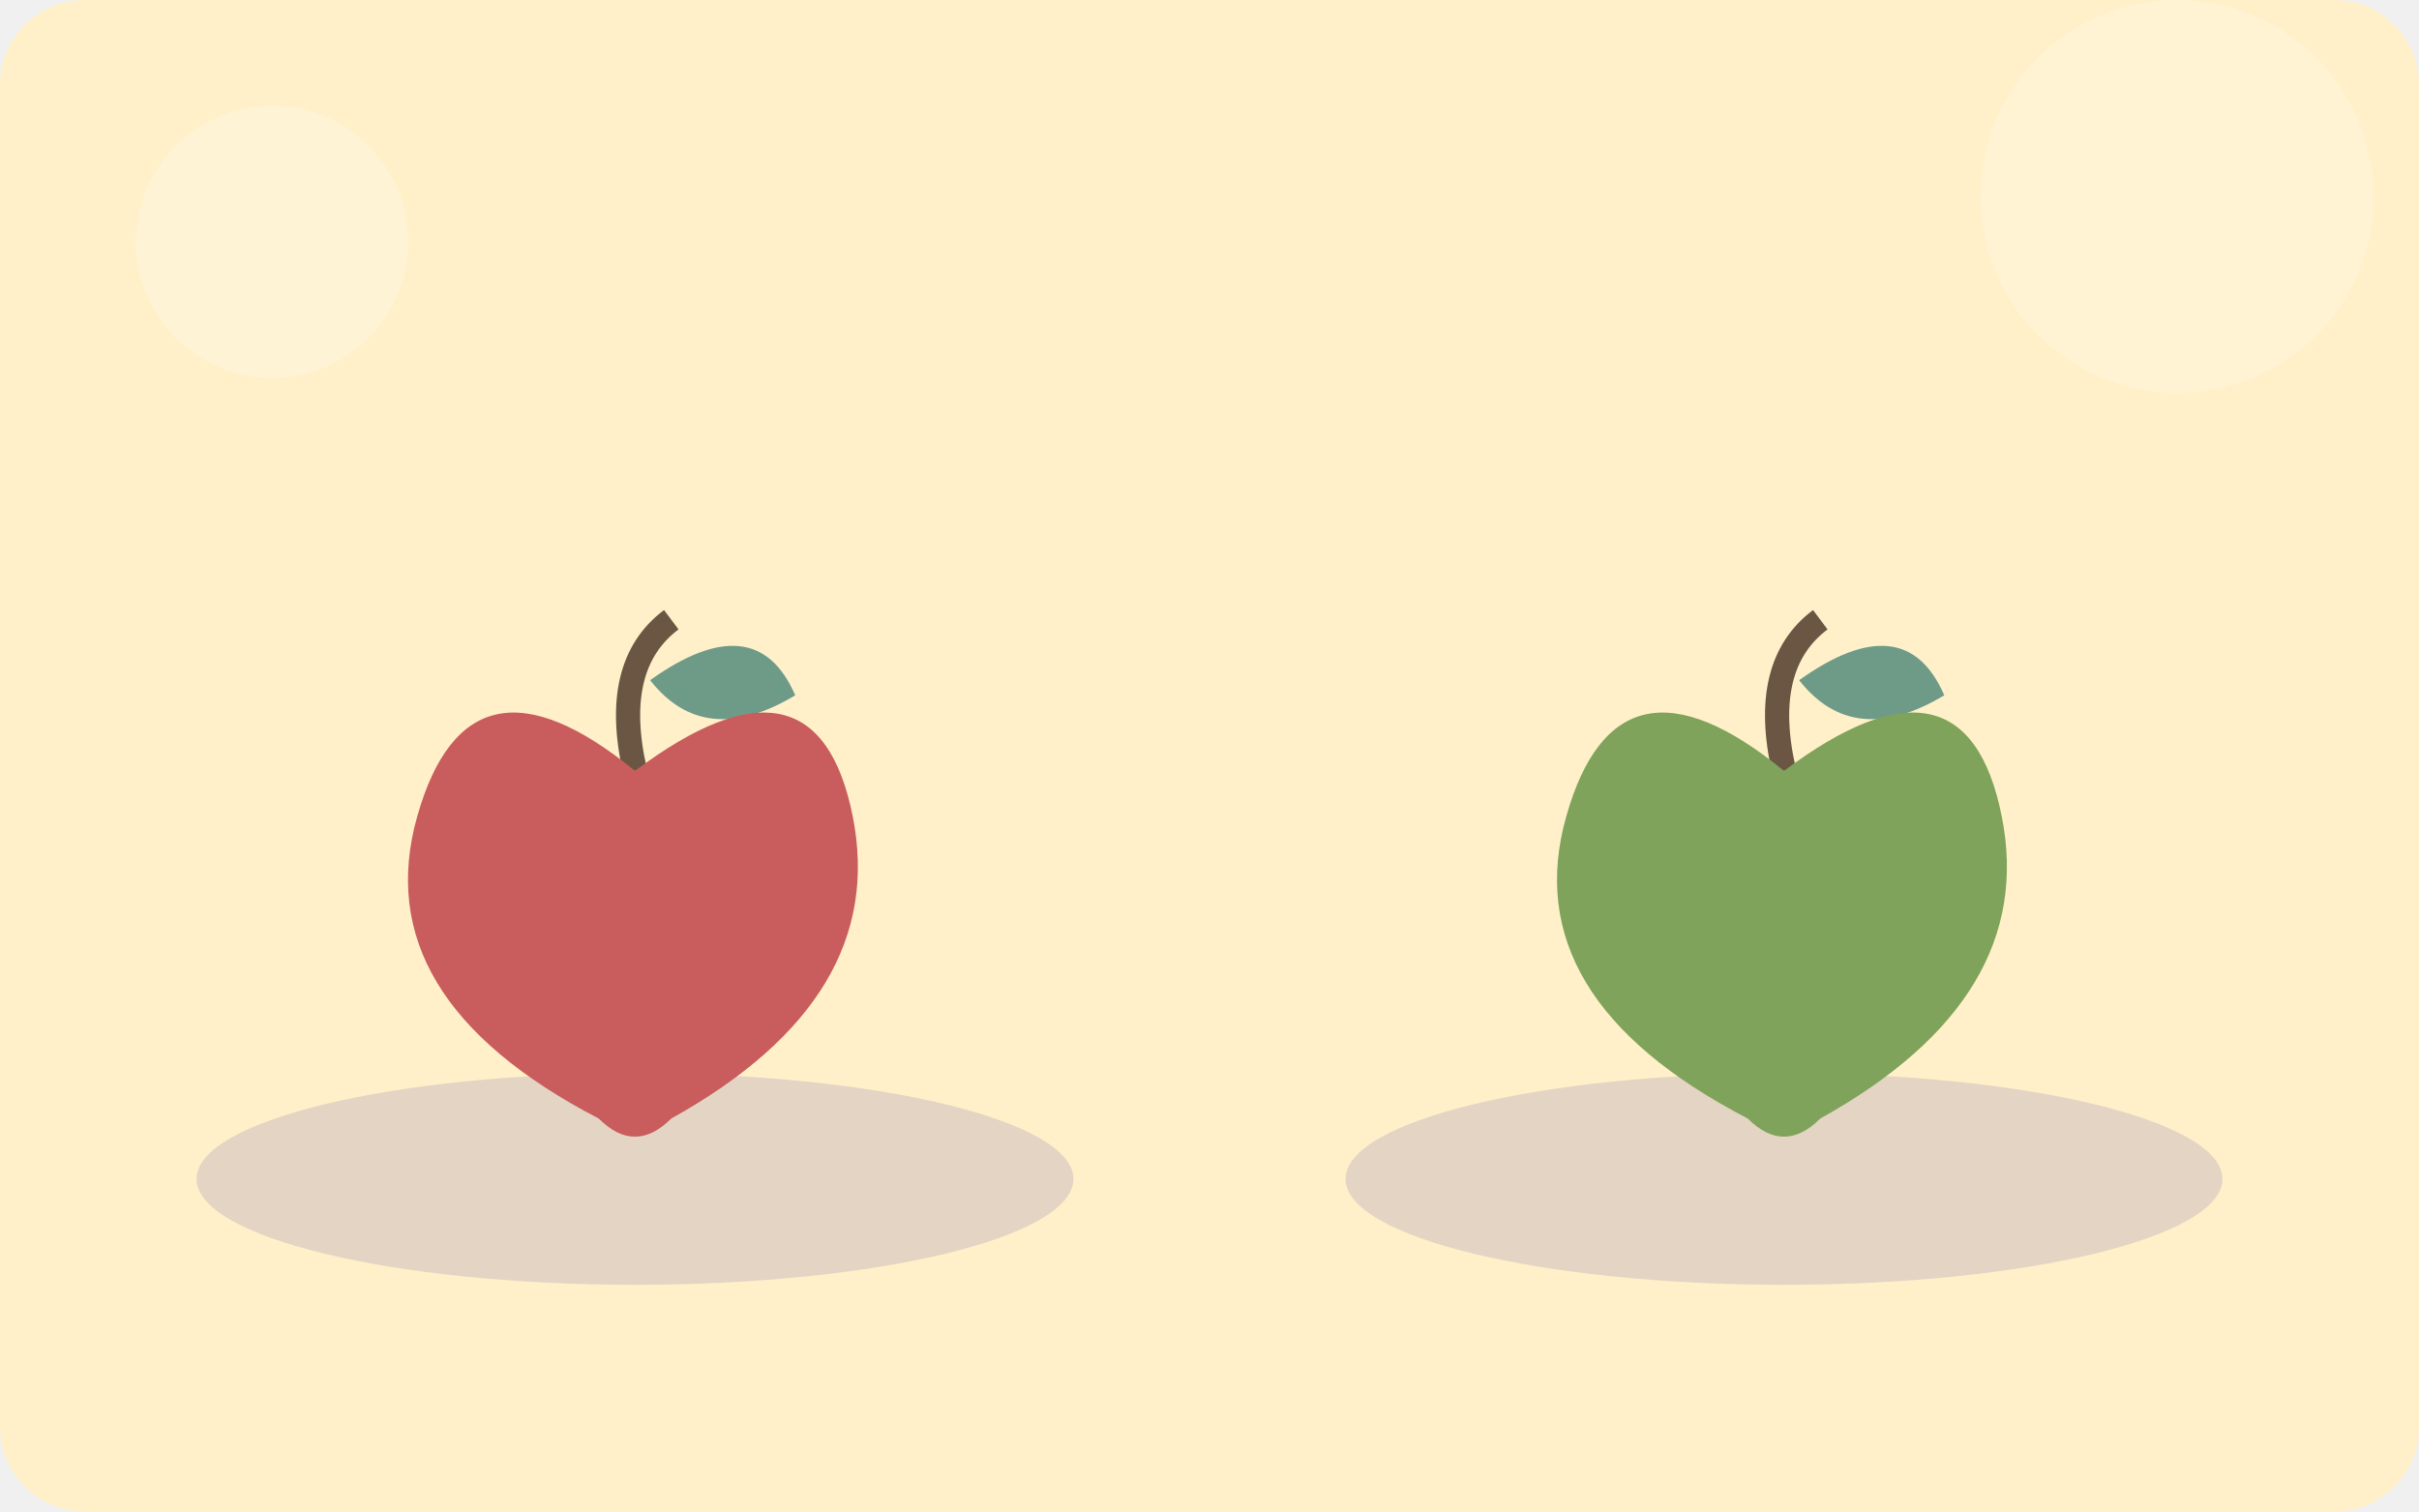
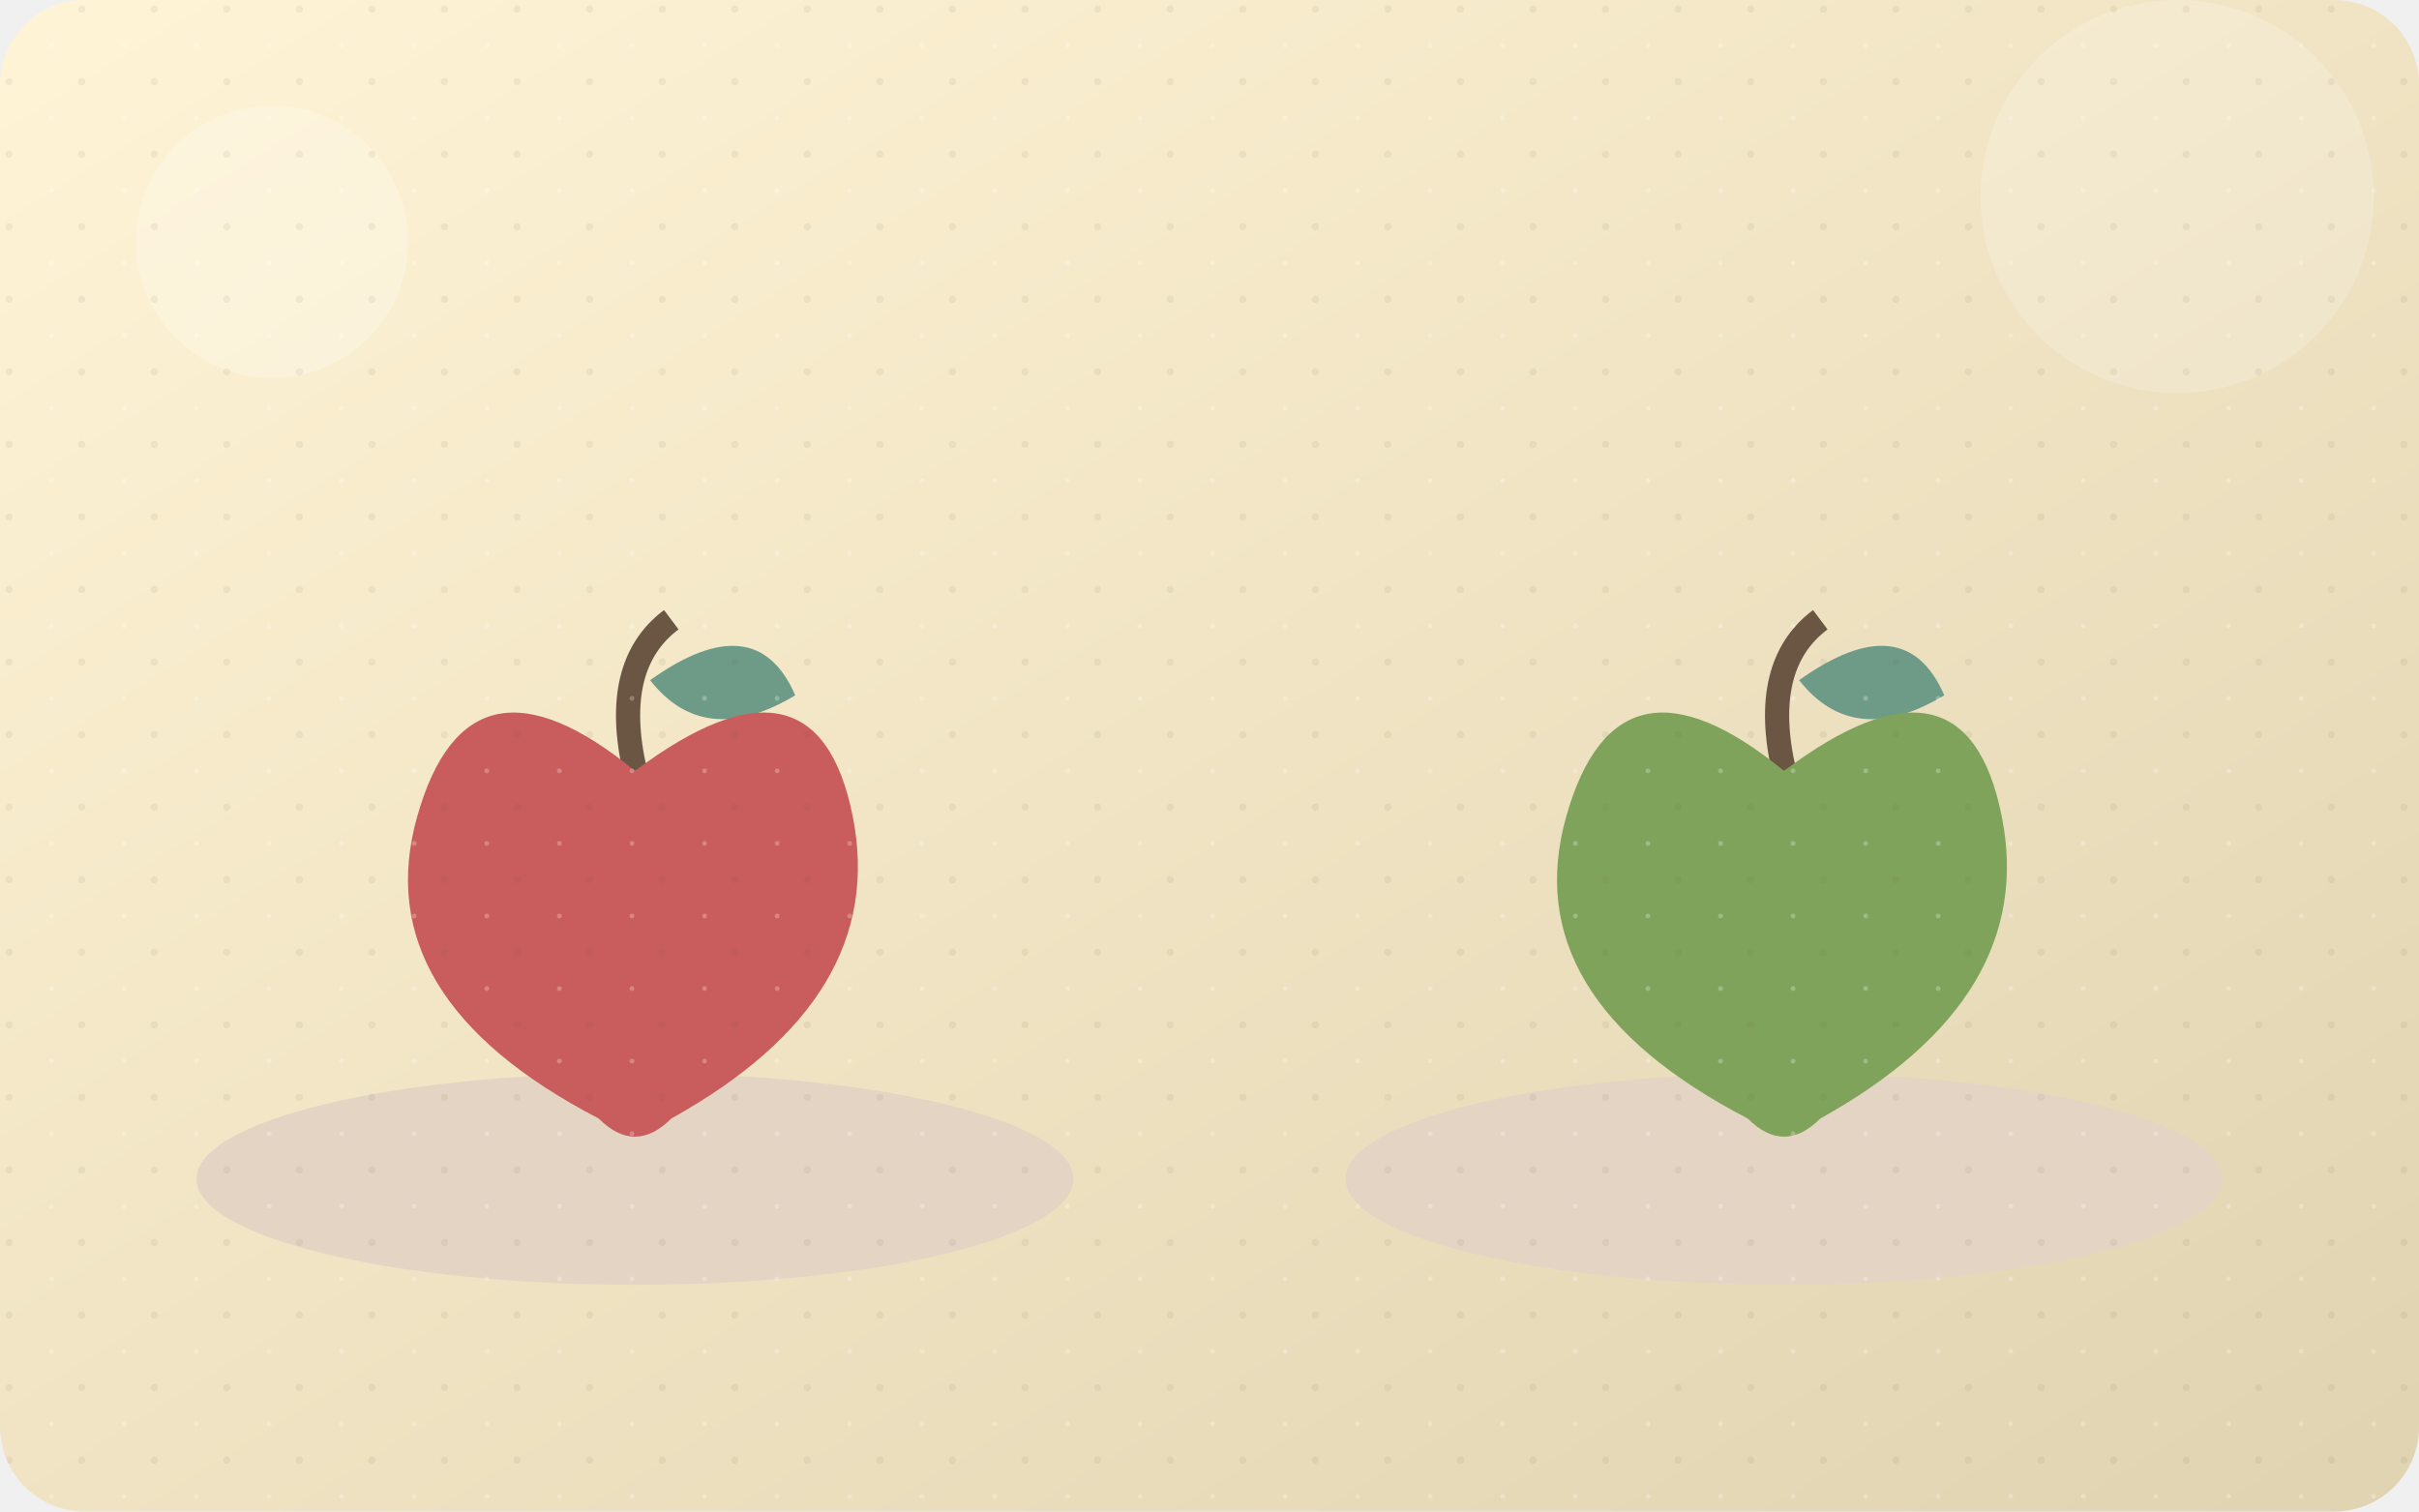
<svg xmlns="http://www.w3.org/2000/svg" viewBox="0 0 800 500" role="img">
-   <rect width="800" height="500" rx="28" fill="#FFF0C9" />
+   <defs>
+     <linearGradient id="bg" x1="0" y1="0" x2="1" y2="1">
+       <stop offset="0" stop-color="#fff4d6" />
+       <stop offset="1" stop-color="#e0d3b1" />
+     </linearGradient>
+     <pattern id="grain" width="24" height="24" patternUnits="userSpaceOnUse">
+       <circle cx="3" cy="3" r="1.2" fill="#6B5644" opacity=".08" />
+       <circle cx="17" cy="15" r=".8" fill="#FFFFFF" opacity=".25" />
+     </pattern>
+     <filter id="shadow" x="-30%" y="-30%" width="160%" height="170%">
+       <feDropShadow dx="0" dy="5" stdDeviation="5" flood-color="#352D35" flood-opacity=".16" />
+     </filter>
+   </defs>
+   <rect width="800" height="500" rx="28" fill="url(#bg)" />
  <circle cx="90" cy="80" r="45" fill="#FFFFFF" opacity=".22" />
  <circle cx="720" cy="65" r="65" fill="#FFFFFF" opacity=".18" />
  <ellipse cx="210" cy="390" rx="145" ry="35" fill="#E4D4C4" />
  <ellipse cx="590" cy="390" rx="145" ry="35" fill="#E4D4C4" />
  <path d="M210 255q-8-35 12-50" stroke="#6B5644" stroke-width="8" fill="none" />
  <path d="M215 225q35-25 48 5-30 18-48-5" fill="#6E9B87" />
  <path d="M210 255q-55-45-72 15t60 100q12 12 24 0 72-40 60-100t-72-15Z" fill="#C95C5C" />
  <path d="M590 255q-8-35 12-50" stroke="#6B5644" stroke-width="8" fill="none" />
  <path d="M595 225q35-25 48 5-30 18-48-5" fill="#6E9B87" />
  <path d="M590 255q-55-45-72 15t60 100q12 12 24 0 72-40 60-100t-72-15Z" fill="#7FA35A" />
+   <rect width="800" height="500" rx="28" fill="url(#grain)" pointer-events="none" />
</svg>
